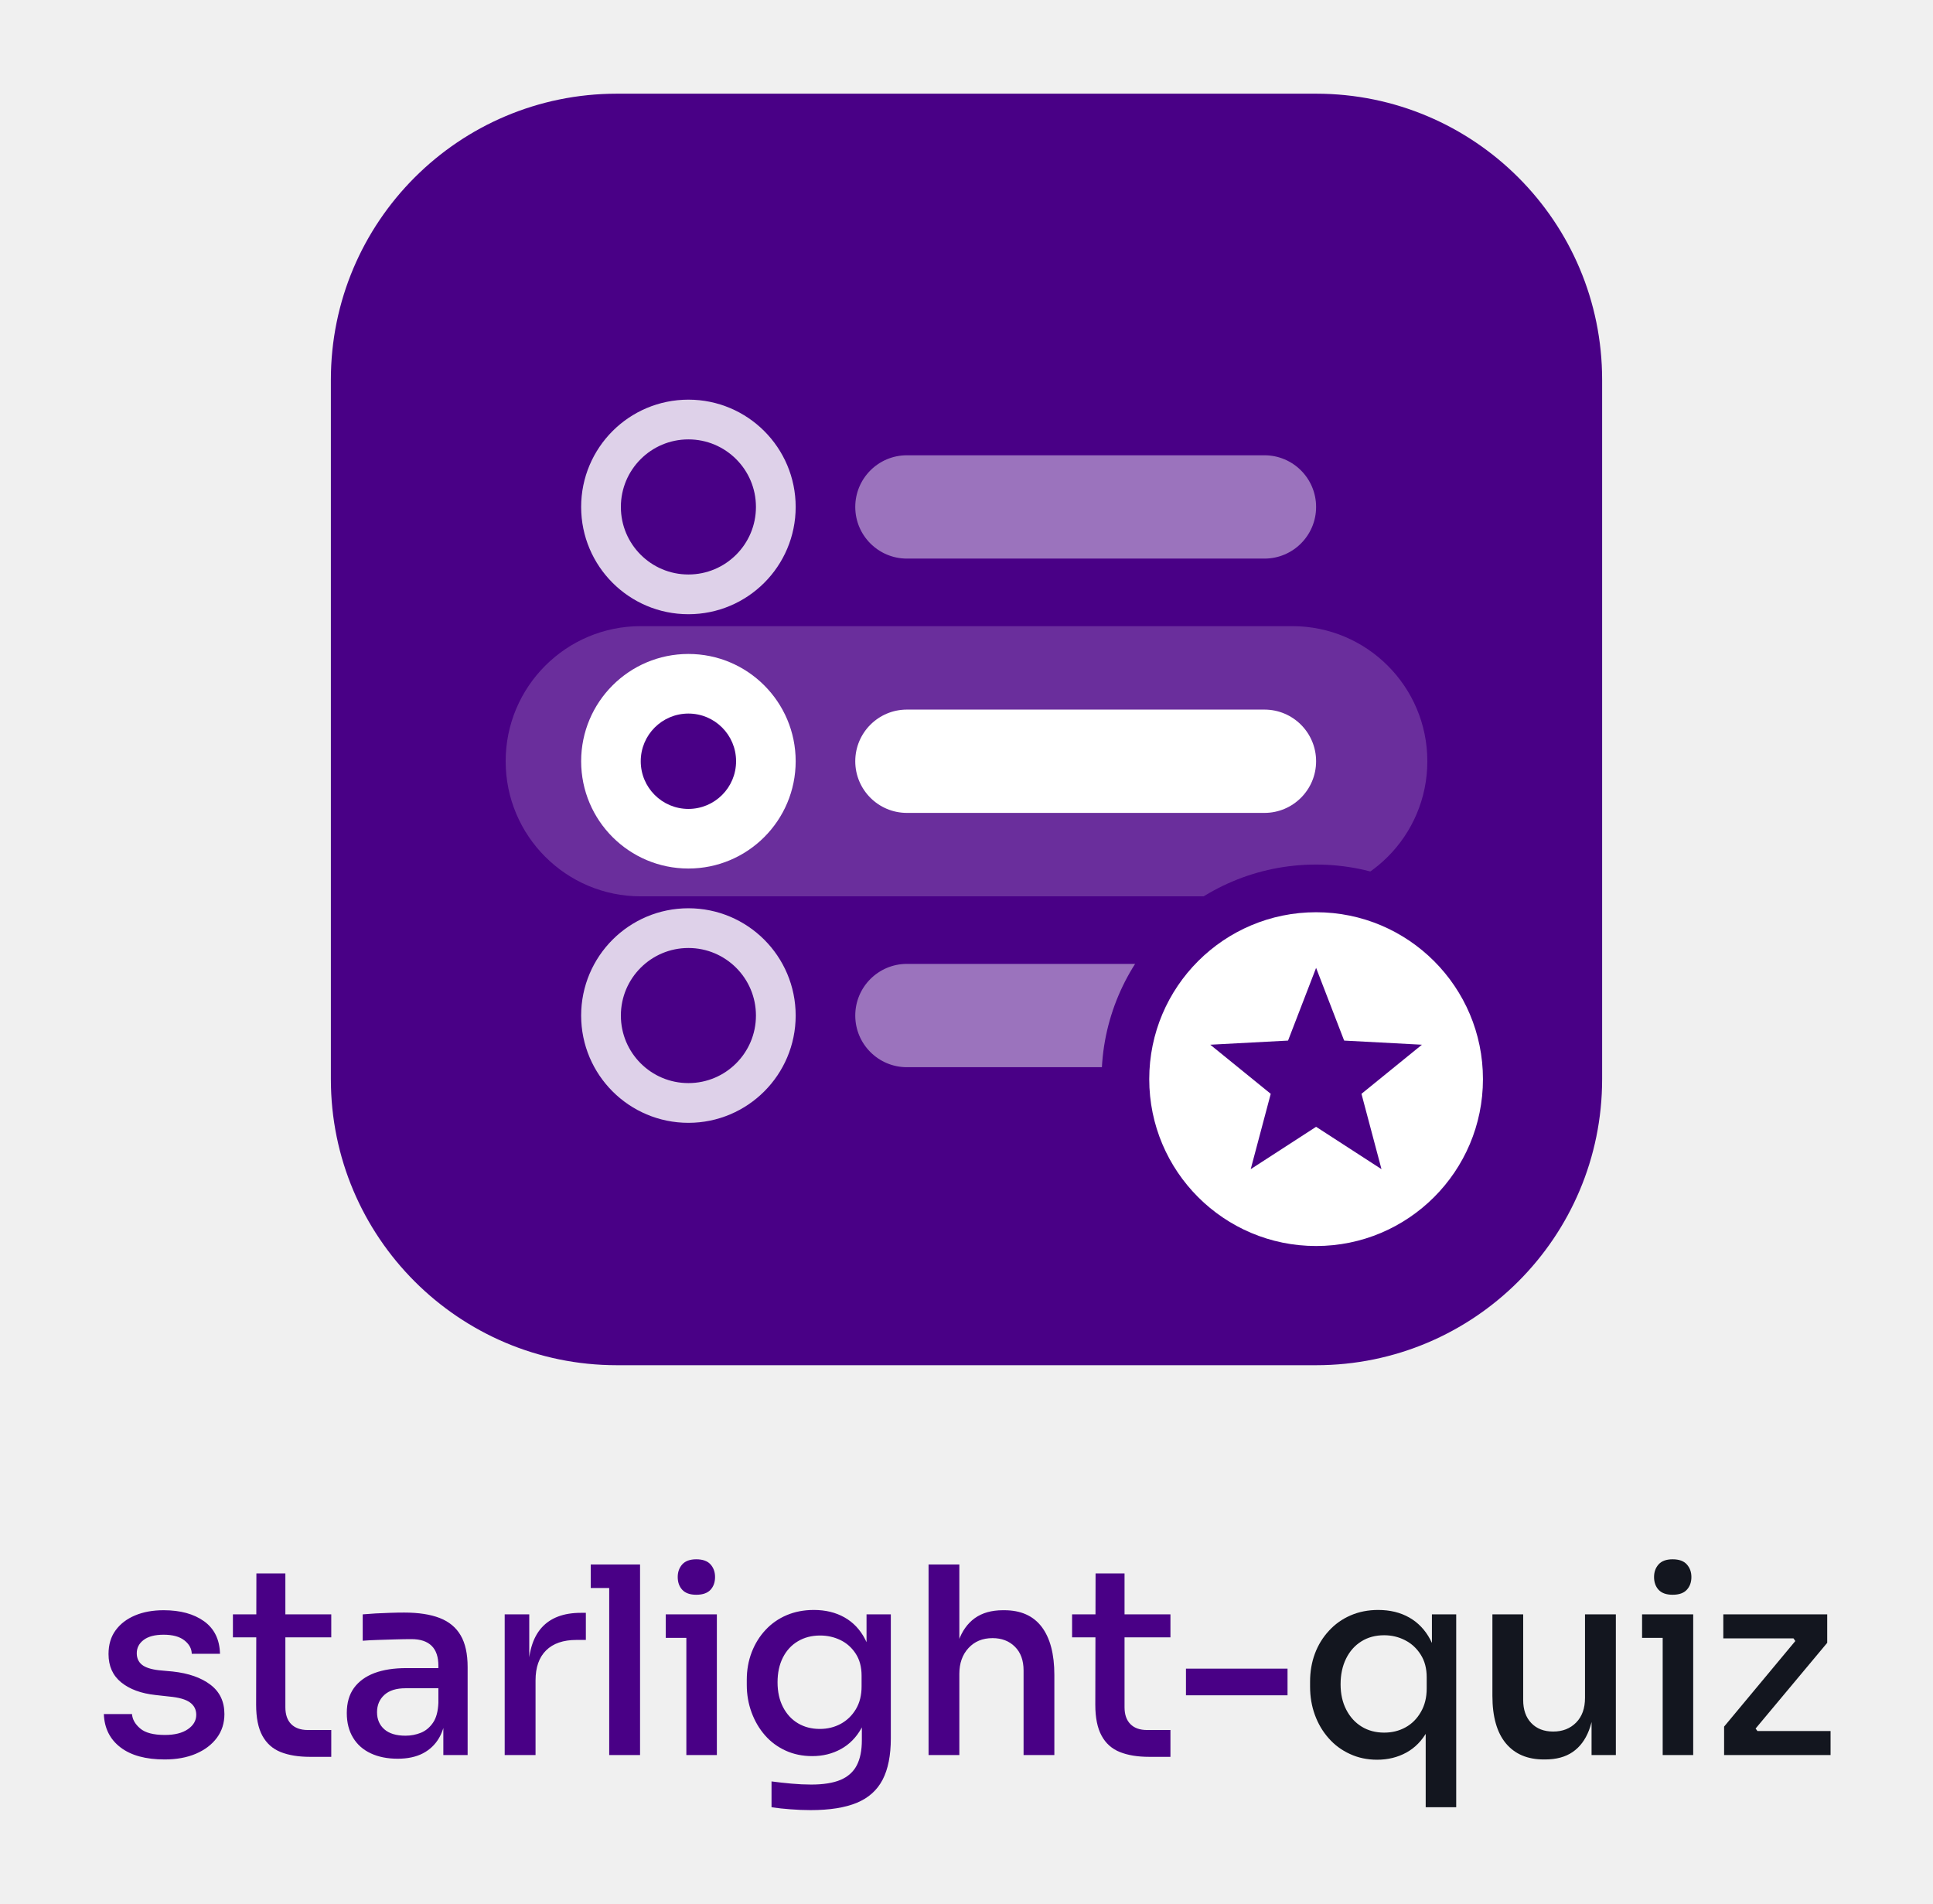
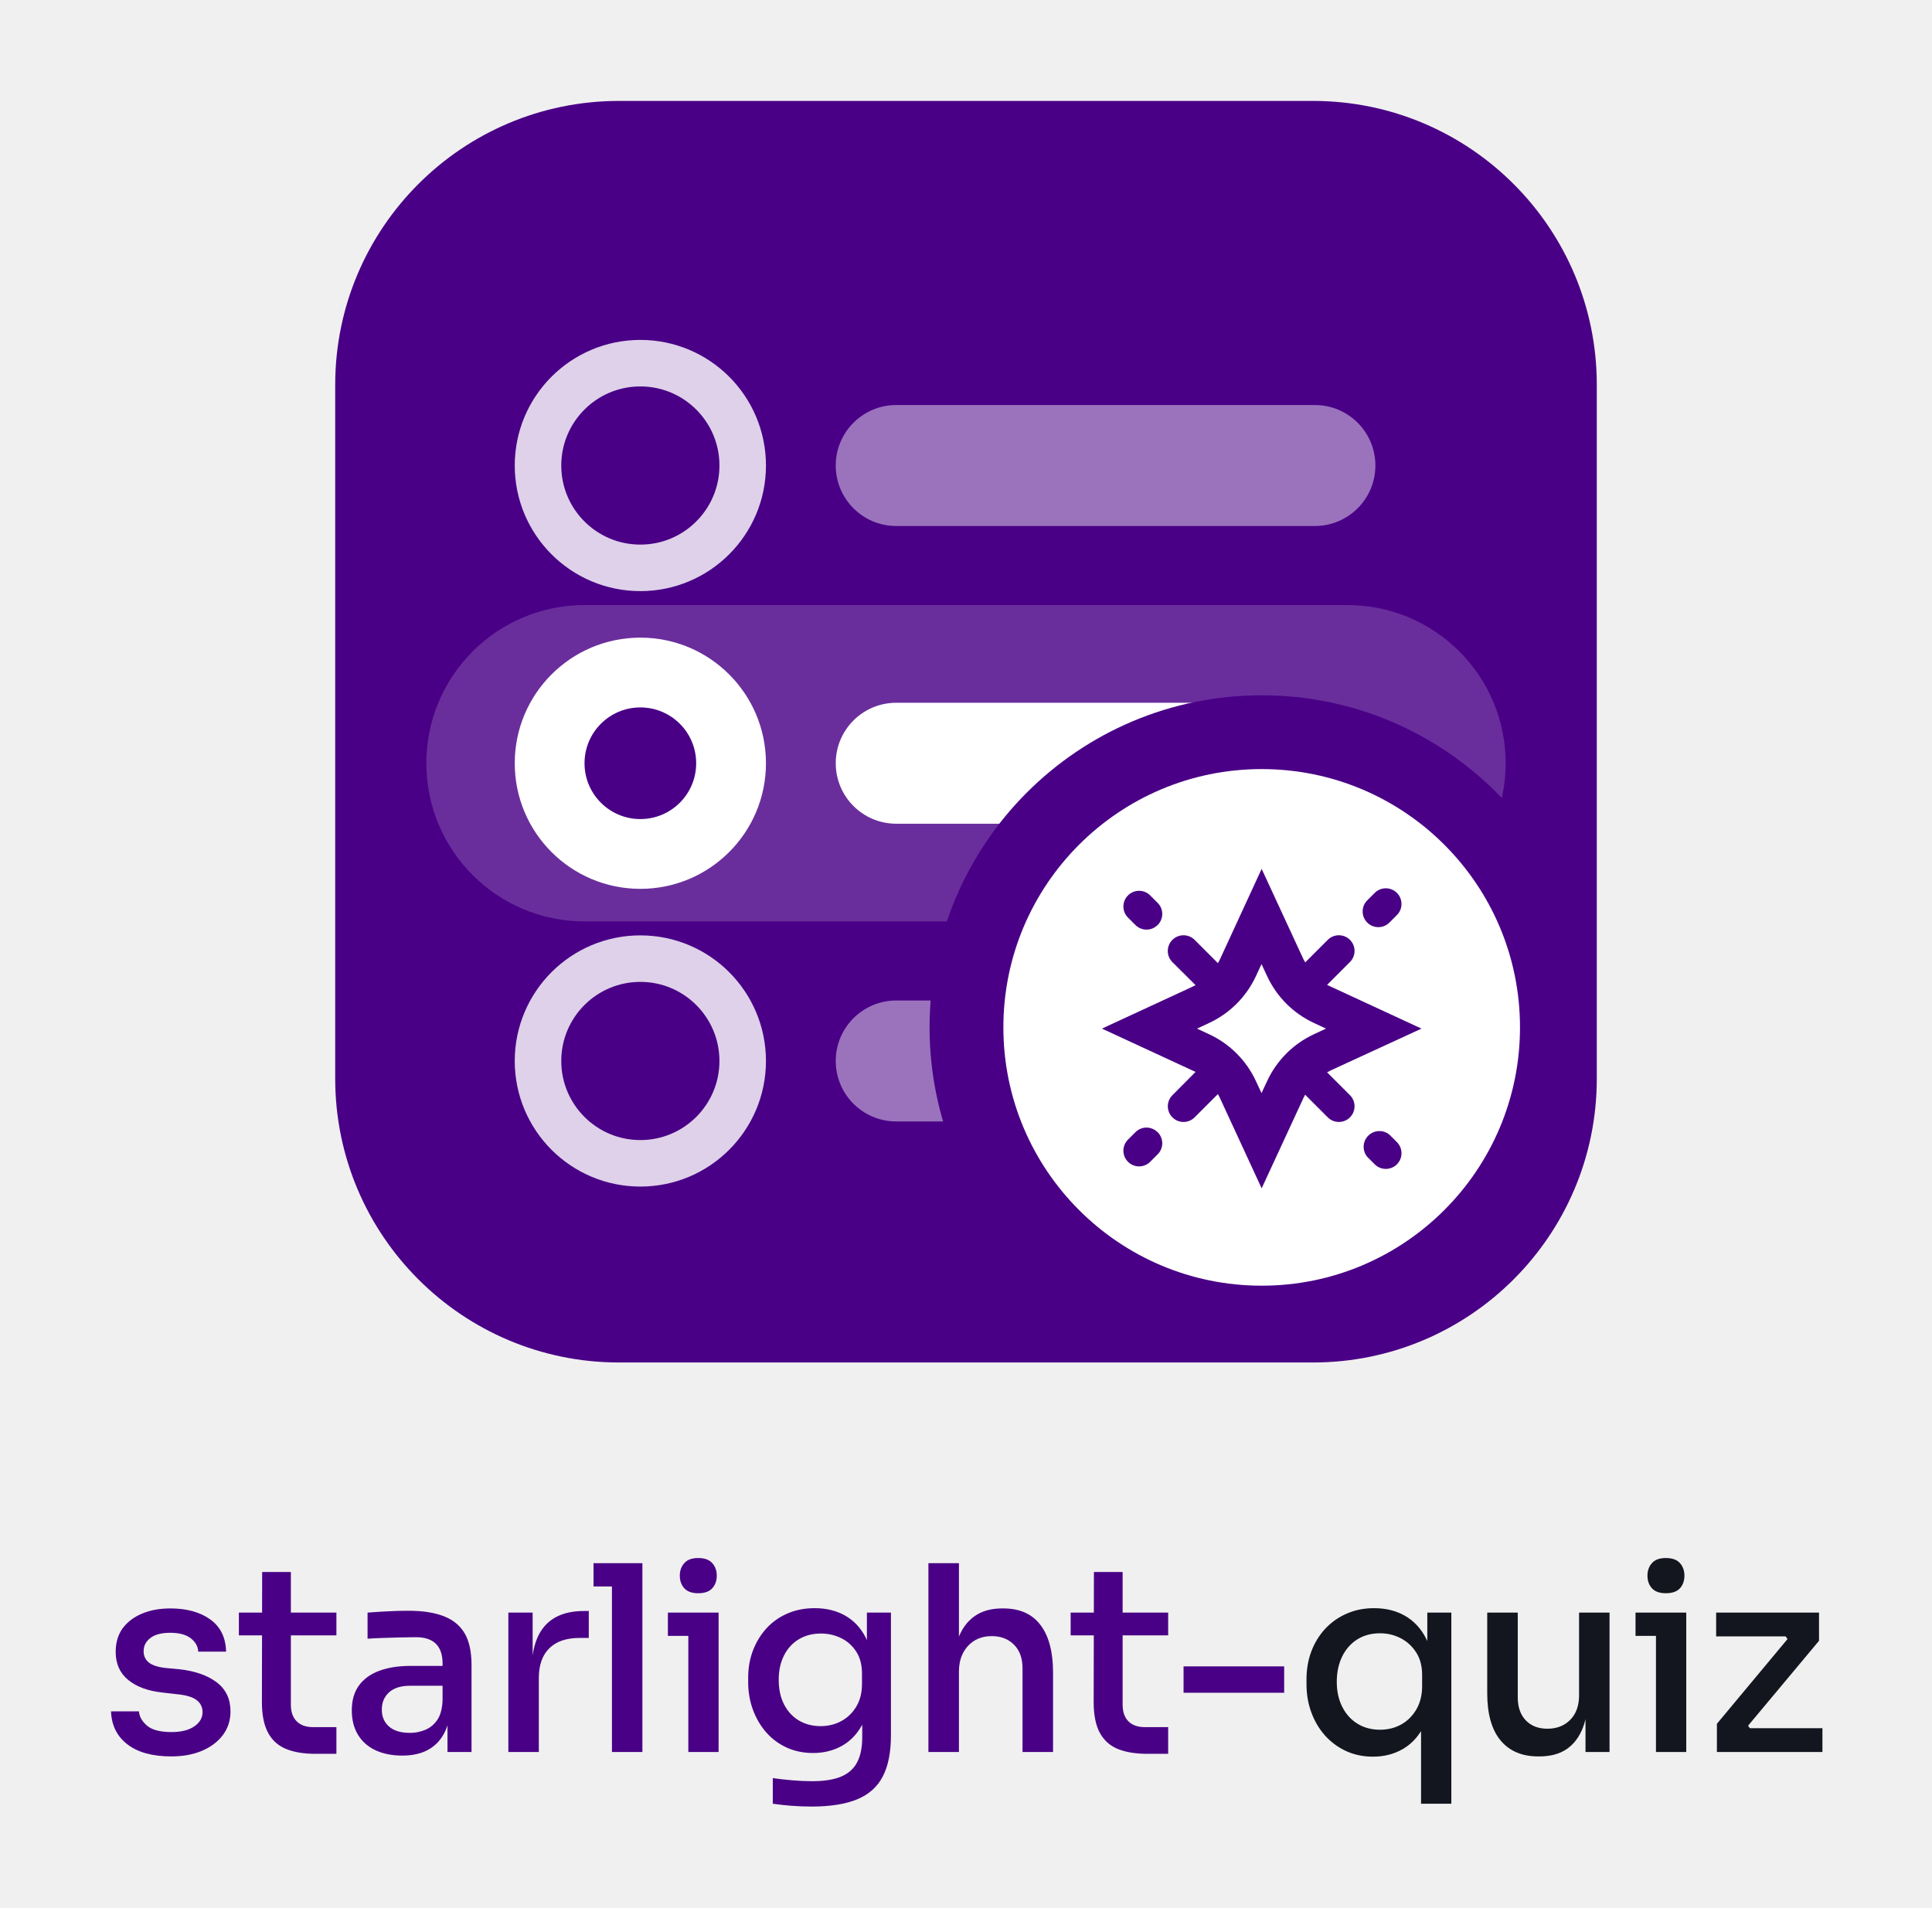
- <svg xmlns="http://www.w3.org/2000/svg" viewBox="-14 -14 288.9 284.48" width="288.9" height="284.48">
-   <svg x="35.45" y="0" width="190" height="190" viewBox="0 0 160 160" overflow="visible">
+ <svg xmlns="http://www.w3.org/2000/svg" viewBox="-16 -16 306.28 302.4" width="306.28" height="302.4">
+   <svg x="37.14" y="0" width="200" height="200" viewBox="0 0 160 160" overflow="visible">
    <rect width="160" height="160" rx="36" fill="#490086" />
-     <rect x="22" y="67" width="116" height="34" rx="17" fill="#fff" opacity="0.18" />
-     <circle cx="45" cy="52" r="11" fill="none" stroke="#fff" stroke-width="5" opacity="0.82" />
-     <rect x="66" y="45.5" width="58" height="13" rx="6.5" fill="#fff" opacity="0.45" />
-     <circle cx="45" cy="84" r="13.5" fill="#fff" />
-     <circle cx="45" cy="84" r="6" fill="#490086" />
-     <rect x="66" y="77.5" width="58" height="13" rx="6.5" fill="#fff" />
-     <circle cx="45" cy="116" r="11" fill="none" stroke="#fff" stroke-width="5" opacity="0.82" />
-     <rect x="66" y="109.5" width="58" height="13" rx="6.5" fill="#fff" opacity="0.45" />
-     <circle cx="124" cy="124" r="27" fill="#490086" />
-     <circle cx="124" cy="124" r="21" fill="#fff" />
-     <path d="M124 110 L127.53 119.15 L137.32 119.67 L129.71 125.85 L132.23 135.33 L124 130 L115.77 135.33 L118.29 125.85 L110.68 119.67 L120.47 119.15 Z" fill="#490086" />
+     <g transform="translate(-14.4,-15.12) scale(1.18)">
+       <rect x="22" y="67" width="116" height="34" rx="17" fill="#fff" opacity=".18" />
+       <circle cx="45" cy="52" r="11" fill="none" stroke="#fff" stroke-width="5" opacity=".82" />
+       <rect x="66" y="45.5" width="58" height="13" rx="6.5" fill="#fff" opacity=".45" />
+       <circle cx="45" cy="84" r="13.5" fill="#fff" />
+       <circle cx="45" cy="84" r="6" fill="#490086" />
+       <rect x="66" y="77.5" width="58" height="13" rx="6.5" fill="#fff" />
+       <circle cx="45" cy="116" r="11" fill="none" stroke="#fff" stroke-width="5" opacity=".82" />
+       <rect x="66" y="109.5" width="58" height="13" rx="6.5" fill="#fff" opacity=".45" />
+     </g>
+     <circle cx="117.5" cy="117.5" r="42.12" fill="#490086" />
+     <circle cx="117.5" cy="117.5" r="32.76" fill="#fff" />
+     <g transform="translate(97.24,95.82) scale(1.6796)" fill="#490086">
+       <path fill-rule="evenodd" clip-rule="evenodd" d="M15.22 7.77 12.06.94 8.91 7.77l-.15.29L7 6.3a1.18 1.18 0 1 0-1.68 1.68l1.75 1.74-.2.1-.04.02L0 13l6.83 3.16.24.11-1.75 1.76A1.18 1.18 0 1 0 7 19.7l1.76-1.76.15.3 3.15 6.82 3.16-6.83.12-.24 1.71 1.71a1.18 1.18 0 1 0 1.68-1.67L17 16.3l.29-.15L24.13 13 17.3 9.84 17 9.7l1.73-1.73a1.18 1.18 0 1 0-1.68-1.67L15.35 8a4.15 4.15 0 0 1-.12-.21l-.01-.03Zm-3.17.36-.42.9a7.27 7.27 0 0 1-3.55 3.55l-.9.42.9.42a7.27 7.27 0 0 1 3.55 3.55l.42.9.42-.9a7.27 7.27 0 0 1 3.55-3.55l.9-.42-.9-.42a7.27 7.27 0 0 1-3.55-3.55l-.42-.9Z" />
+       <path d="M22.27 4.43a1.18 1.18 0 1 0-1.67-1.68l-.57.57a1.18 1.18 0 0 0 1.68 1.67l.56-.56ZM4.2 5.18c-.46.46-1.2.46-1.67 0l-.56-.56a1.18 1.18 0 0 1 1.67-1.68l.57.57c.46.46.46 1.2 0 1.67Zm0 15.64a1.18 1.18 0 0 0-1.67 0l-.56.56a1.18 1.18 0 0 0 1.67 1.68l.57-.57c.46-.46.46-1.2 0-1.67Zm18.07.75a1.18 1.18 0 0 1-1.67 1.68l-.57-.57a1.19 1.19 0 0 1 1.68-1.67l.56.56Z" />
+     </g>
  </svg>
-   <g transform="translate(0,248.25)">
-     <path d="M10.61 0.66Q6.36 0.66 4 -1.15Q1.64 -2.96 1.52 -6.12L5.73 -6.12Q5.81 -4.95 6.94 -3.98Q8.07 -3 10.65 -3Q12.83 -3 14.08 -3.86Q15.33 -4.72 15.33 -6.01Q15.33 -7.18 14.39 -7.86Q13.46 -8.54 11.31 -8.74L9.24 -8.97Q6.01 -9.32 4.11 -10.86Q2.22 -12.4 2.22 -15.09Q2.22 -17.2 3.28 -18.64Q4.33 -20.08 6.18 -20.86Q8.03 -21.64 10.45 -21.64Q14.2 -21.64 16.5 -19.99Q18.8 -18.33 18.88 -15.13L14.66 -15.13Q14.63 -16.3 13.55 -17.14Q12.48 -17.98 10.45 -17.98Q8.5 -17.98 7.47 -17.2Q6.44 -16.42 6.44 -15.21Q6.44 -14.12 7.22 -13.49Q8 -12.87 9.75 -12.67L11.82 -12.48Q15.37 -12.09 17.45 -10.51Q19.54 -8.93 19.54 -6.12Q19.54 -4.09 18.41 -2.57Q17.28 -1.05 15.27 -0.19Q13.26 0.66 10.61 0.66Z M32.35 0.27Q29.74 0.27 27.94 -0.45Q26.15 -1.17 25.21 -2.89Q24.28 -4.6 24.28 -7.53L24.32 -27.14L28.65 -27.14L28.65 -7.14Q28.65 -5.5 29.52 -4.62Q30.4 -3.74 32 -3.74L35.51 -3.74L35.51 0.27ZM20.81 -17.59L20.81 -21.02L35.51 -21.02L35.51 -17.59Z M52.26 0L52.26 -6.28L51.52 -6.28L51.52 -13.34Q51.52 -15.33 50.51 -16.32Q49.49 -17.32 47.5 -17.32Q46.41 -17.32 45.08 -17.28Q43.76 -17.24 42.47 -17.2Q41.18 -17.16 40.21 -17.08L40.21 -21.02Q41.11 -21.1 42.14 -21.16Q43.17 -21.22 44.28 -21.25Q45.4 -21.29 46.41 -21.29Q49.61 -21.29 51.71 -20.48Q53.82 -19.66 54.85 -17.88Q55.89 -16.11 55.89 -13.14L55.89 0ZM45.44 0.55Q43.13 0.55 41.42 -0.25Q39.7 -1.05 38.77 -2.59Q37.83 -4.13 37.83 -6.28Q37.83 -8.54 38.9 -10.02Q39.98 -11.5 41.96 -12.25Q43.95 -12.99 46.72 -12.99L51.99 -12.99L51.99 -9.98L46.61 -9.98Q44.54 -9.98 43.45 -8.99Q42.35 -7.99 42.35 -6.4Q42.35 -4.8 43.45 -3.84Q44.54 -2.89 46.61 -2.89Q47.81 -2.89 48.91 -3.33Q50 -3.78 50.72 -4.84Q51.44 -5.89 51.52 -7.8L52.69 -6.28Q52.49 -4.06 51.62 -2.55Q50.74 -1.05 49.2 -0.25Q47.66 0.55 45.44 0.55Z M61.43 0L61.43 -21.02L65.1 -21.02L65.1 -12.21L64.94 -12.21Q64.94 -16.77 66.93 -19.01Q68.92 -21.25 72.82 -21.25L73.56 -21.25L73.56 -17.2L72.16 -17.2Q69.2 -17.2 67.62 -15.64Q66.04 -14.08 66.04 -11.15L66.04 0Z M77.05 0L77.05 -28.47L81.66 -28.47L81.66 0ZM74.29 -24.96L74.29 -28.47L81.66 -28.47L81.66 -24.96Z M88.58 0L88.58 -21.02L93.14 -21.02L93.14 0ZM85.5 -17.51L85.5 -21.02L93.14 -21.02L93.14 -17.51ZM90.06 -23.95Q88.66 -23.95 87.97 -24.69Q87.29 -25.43 87.29 -26.6Q87.29 -27.73 87.97 -28.49Q88.66 -29.25 90.06 -29.25Q91.5 -29.25 92.19 -28.49Q92.87 -27.73 92.87 -26.6Q92.87 -25.43 92.19 -24.69Q91.5 -23.95 90.06 -23.95Z M107.16 8.23Q105.68 8.23 104.16 8.11Q102.64 8 101.31 7.8L101.31 3.94Q102.72 4.13 104.28 4.27Q105.84 4.41 107.24 4.41Q109.97 4.41 111.63 3.71Q113.29 3 114.05 1.54Q114.81 0.08 114.81 -2.22L114.81 -6.32L116.02 -9.13Q115.9 -6.08 114.75 -4.02Q113.6 -1.95 111.69 -0.9Q109.78 0.16 107.4 0.16Q105.21 0.16 103.42 -0.66Q101.62 -1.48 100.34 -2.94Q99.05 -4.41 98.33 -6.36Q97.61 -8.31 97.61 -10.49L97.61 -11.23Q97.61 -13.45 98.35 -15.37Q99.09 -17.28 100.42 -18.7Q101.74 -20.12 103.57 -20.9Q105.41 -21.68 107.63 -21.68Q110.24 -21.68 112.21 -20.57Q114.18 -19.46 115.29 -17.32Q116.41 -15.17 116.52 -12.09L115.51 -11.97L115.51 -21.02L119.14 -21.02L119.14 -2.5Q119.14 1.33 117.91 3.69Q116.68 6.05 114.05 7.14Q111.41 8.23 107.16 8.23ZM108.53 -3.9Q110.24 -3.9 111.65 -4.66Q113.05 -5.42 113.91 -6.84Q114.77 -8.27 114.77 -10.26L114.77 -11.86Q114.77 -13.81 113.89 -15.15Q113.01 -16.5 111.61 -17.18Q110.2 -17.86 108.57 -17.86Q106.69 -17.86 105.25 -17Q103.81 -16.15 103.01 -14.57Q102.21 -12.99 102.21 -10.88Q102.21 -8.74 103.03 -7.16Q103.85 -5.58 105.27 -4.74Q106.69 -3.9 108.53 -3.9Z M124.78 0L124.78 -28.47L129.38 -28.47L129.38 -11.66L128.45 -11.66Q128.45 -14.78 129.25 -17.02Q130.05 -19.27 131.7 -20.46Q133.36 -21.64 135.9 -21.64L136.09 -21.64Q139.8 -21.64 141.69 -19.15Q143.58 -16.65 143.58 -11.97L143.58 0L138.98 0L138.98 -12.64Q138.98 -14.9 137.69 -16.18Q136.4 -17.47 134.34 -17.47Q132.11 -17.47 130.75 -15.99Q129.38 -14.51 129.38 -12.13L129.38 0Z M157.77 0.27Q155.16 0.27 153.37 -0.45Q151.57 -1.17 150.64 -2.89Q149.7 -4.6 149.7 -7.53L149.74 -27.14L154.07 -27.14L154.07 -7.14Q154.07 -5.5 154.95 -4.62Q155.82 -3.74 157.42 -3.74L160.93 -3.74L160.93 0.27ZM146.23 -17.59L146.23 -21.02L160.93 -21.02L160.93 -17.59Z M163.25 -8.93L163.25 -12.91L178.43 -12.91L178.43 -8.93Z " fill="#490086" />
-     <path d="M199.08 7.8L199.08 -6.24L200.6 -8.97Q200.52 -5.73 199.33 -3.59Q198.14 -1.44 196.19 -0.37Q194.24 0.7 191.82 0.7Q189.6 0.7 187.75 -0.16Q185.89 -1.01 184.57 -2.52Q183.24 -4.02 182.52 -5.99Q181.8 -7.96 181.8 -10.22L181.8 -10.96Q181.8 -13.22 182.52 -15.15Q183.24 -17.08 184.61 -18.56Q185.97 -20.05 187.84 -20.86Q189.72 -21.68 191.98 -21.68Q194.63 -21.68 196.62 -20.55Q198.61 -19.42 199.76 -17.26Q200.91 -15.09 200.99 -12.01L200.01 -12.01L200.01 -21.02L203.64 -21.02L203.64 7.8ZM192.87 -3.35Q194.63 -3.35 196.05 -4.13Q197.48 -4.91 198.35 -6.42Q199.23 -7.92 199.23 -9.94L199.23 -11.62Q199.23 -13.61 198.33 -15.01Q197.44 -16.42 195.99 -17.16Q194.55 -17.9 192.87 -17.9Q190.92 -17.9 189.46 -16.98Q188 -16.07 187.18 -14.41Q186.36 -12.75 186.36 -10.57Q186.36 -8.42 187.2 -6.79Q188.04 -5.15 189.5 -4.25Q190.96 -3.35 192.87 -3.35Z M216.73 0.66Q213.07 0.66 211.06 -1.75Q209.05 -4.17 209.05 -8.85L209.05 -21.02L213.65 -21.02L213.65 -8.23Q213.65 -6.04 214.86 -4.78Q216.07 -3.51 218.14 -3.51Q220.24 -3.51 221.57 -4.86Q222.89 -6.2 222.89 -8.54L222.89 -21.02L227.5 -21.02L227.5 0L223.87 0L223.87 -8.97L224.3 -8.97Q224.3 -5.81 223.48 -3.69Q222.66 -1.56 221.04 -0.45Q219.42 0.66 216.93 0.66Z M234.5 0L234.5 -21.02L239.06 -21.02L239.06 0ZM231.42 -17.51L231.42 -21.02L239.06 -21.02L239.06 -17.51ZM235.98 -23.95Q234.58 -23.95 233.89 -24.69Q233.21 -25.43 233.21 -26.6Q233.21 -27.73 233.89 -28.49Q234.58 -29.25 235.98 -29.25Q237.42 -29.25 238.1 -28.49Q238.79 -27.73 238.79 -26.6Q238.79 -25.43 238.1 -24.69Q237.42 -23.95 235.98 -23.95Z M243.68 0L243.68 -4.25L254.56 -17.32L254.56 -16.69L253.86 -17.71L254.45 -17.43L243.56 -17.43L243.56 -21.02L259.09 -21.02L259.09 -16.77L248.17 -3.7L248.17 -4.25L248.95 -3.2L248.36 -3.59L259.59 -3.59L259.59 0Z " fill="#13161f" />
+   <g transform="translate(0,261.75)">
+     <path d="M11.15 0.7Q6.68 0.7 4.2 -1.21Q1.72 -3.12 1.6 -6.44L6.03 -6.44Q6.11 -5.21 7.3 -4.18Q8.49 -3.16 11.19 -3.16Q13.49 -3.16 14.8 -4.06Q16.11 -4.96 16.11 -6.31Q16.11 -7.54 15.13 -8.26Q14.15 -8.98 11.89 -9.18L9.72 -9.43Q6.31 -9.8 4.33 -11.42Q2.34 -13.04 2.34 -15.87Q2.34 -18.08 3.44 -19.6Q4.55 -21.11 6.5 -21.93Q8.45 -22.76 10.99 -22.76Q14.92 -22.76 17.34 -21.01Q19.76 -19.27 19.84 -15.91L15.42 -15.91Q15.38 -17.14 14.25 -18.02Q13.12 -18.9 10.99 -18.9Q8.94 -18.9 7.85 -18.08Q6.77 -17.26 6.77 -15.99Q6.77 -14.84 7.59 -14.19Q8.41 -13.53 10.25 -13.32L12.42 -13.12Q16.15 -12.71 18.35 -11.05Q20.54 -9.39 20.54 -6.44Q20.54 -4.31 19.35 -2.71Q18.16 -1.11 16.05 -0.2Q13.94 0.7 11.15 0.7Z M34.01 0.29Q31.26 0.29 29.38 -0.47Q27.49 -1.23 26.51 -3.03Q25.52 -4.84 25.52 -7.91L25.56 -28.54L30.11 -28.54L30.11 -7.5Q30.11 -5.78 31.04 -4.86Q31.96 -3.94 33.64 -3.94L37.33 -3.94L37.33 0.29ZM21.87 -18.49L21.87 -22.1L37.33 -22.1L37.33 -18.49Z M54.94 0L54.94 -6.6L54.16 -6.6L54.16 -14.02Q54.16 -16.11 53.1 -17.16Q52.03 -18.2 49.94 -18.2Q48.79 -18.2 47.4 -18.16Q46 -18.12 44.65 -18.08Q43.3 -18.04 42.27 -17.96L42.27 -22.1Q43.21 -22.18 44.3 -22.24Q45.39 -22.3 46.56 -22.35Q47.72 -22.39 48.79 -22.39Q52.15 -22.39 54.37 -21.52Q56.58 -20.66 57.67 -18.8Q58.75 -16.93 58.75 -13.82L58.75 0ZM47.77 0.57Q45.35 0.57 43.54 -0.27Q41.74 -1.11 40.75 -2.73Q39.77 -4.35 39.77 -6.6Q39.77 -8.98 40.9 -10.54Q42.03 -12.09 44.12 -12.87Q46.21 -13.65 49.12 -13.65L54.65 -13.65L54.65 -10.5L49 -10.5Q46.82 -10.5 45.67 -9.45Q44.53 -8.41 44.53 -6.72Q44.53 -5.04 45.67 -4.04Q46.82 -3.03 49 -3.03Q50.27 -3.03 51.41 -3.51Q52.56 -3.98 53.32 -5.08Q54.08 -6.19 54.16 -8.2L55.39 -6.6Q55.19 -4.26 54.26 -2.69Q53.34 -1.11 51.72 -0.27Q50.1 0.57 47.77 0.57Z M64.59 0L64.59 -22.1L68.44 -22.1L68.44 -12.83L68.28 -12.83Q68.28 -17.63 70.37 -19.99Q72.46 -22.35 76.56 -22.35L77.34 -22.35L77.34 -18.08L75.86 -18.08Q72.74 -18.08 71.08 -16.44Q69.42 -14.8 69.42 -11.73L69.42 0Z M81.01 0L81.01 -29.93L85.84 -29.93L85.84 0ZM78.09 -26.24L78.09 -29.93L85.84 -29.93L85.84 -26.24Z M93.12 0L93.12 -22.1L97.92 -22.1L97.92 0ZM89.88 -18.41L89.88 -22.1L97.92 -22.1L97.92 -18.41ZM94.68 -25.17Q93.2 -25.17 92.49 -25.95Q91.77 -26.73 91.77 -27.96Q91.77 -29.15 92.49 -29.95Q93.2 -30.75 94.68 -30.75Q96.2 -30.75 96.91 -29.95Q97.63 -29.15 97.63 -27.96Q97.63 -26.73 96.91 -25.95Q96.2 -25.17 94.68 -25.17Z M112.66 8.65Q111.1 8.65 109.5 8.53Q107.9 8.41 106.51 8.2L106.51 4.14Q107.98 4.35 109.62 4.49Q111.26 4.63 112.74 4.63Q115.61 4.63 117.35 3.9Q119.09 3.16 119.89 1.62Q120.69 0.08 120.69 -2.34L120.69 -6.64L121.96 -9.59Q121.84 -6.4 120.63 -4.22Q119.42 -2.05 117.41 -0.94Q115.4 0.16 112.9 0.16Q110.61 0.16 108.72 -0.7Q106.84 -1.56 105.48 -3.1Q104.13 -4.63 103.37 -6.68Q102.61 -8.73 102.61 -11.03L102.61 -11.81Q102.61 -14.15 103.39 -16.15Q104.17 -18.16 105.56 -19.66Q106.96 -21.16 108.89 -21.98Q110.81 -22.8 113.15 -22.8Q115.9 -22.8 117.97 -21.63Q120.04 -20.46 121.21 -18.2Q122.37 -15.95 122.5 -12.71L121.43 -12.59L121.43 -22.1L125.24 -22.1L125.24 -2.62Q125.24 1.39 123.95 3.87Q122.66 6.36 119.89 7.5Q117.13 8.65 112.66 8.65ZM114.09 -4.1Q115.9 -4.1 117.37 -4.9Q118.85 -5.7 119.75 -7.2Q120.65 -8.69 120.65 -10.78L120.65 -12.46Q120.65 -14.51 119.73 -15.93Q118.81 -17.34 117.33 -18.06Q115.86 -18.78 114.13 -18.78Q112.17 -18.78 110.65 -17.88Q109.13 -16.97 108.29 -15.31Q107.45 -13.65 107.45 -11.44Q107.45 -9.18 108.31 -7.52Q109.17 -5.86 110.67 -4.98Q112.17 -4.1 114.09 -4.1Z M131.18 0L131.18 -29.93L136.02 -29.93L136.02 -12.26L135.03 -12.26Q135.03 -15.54 135.87 -17.9Q136.71 -20.25 138.46 -21.5Q140.2 -22.76 142.86 -22.76L143.07 -22.76Q146.96 -22.76 148.95 -20.13Q150.94 -17.51 150.94 -12.59L150.94 0L146.1 0L146.1 -13.28Q146.1 -15.66 144.75 -17.01Q143.4 -18.37 141.22 -18.37Q138.89 -18.37 137.45 -16.81Q136.02 -15.25 136.02 -12.75L136.02 0Z M165.87 0.29Q163.12 0.29 161.23 -0.47Q159.35 -1.23 158.36 -3.03Q157.38 -4.84 157.38 -7.91L157.42 -28.54L161.97 -28.54L161.97 -7.5Q161.97 -5.78 162.89 -4.86Q163.82 -3.94 165.5 -3.94L169.19 -3.94L169.19 0.29ZM153.73 -18.49L153.73 -22.1L169.19 -22.1L169.19 -18.49Z M171.63 -9.39L171.63 -13.57L187.58 -13.57L187.58 -9.39Z " fill="#490086" />
+     <path d="M209.28 8.2L209.28 -6.56L210.88 -9.43Q210.8 -6.03 209.55 -3.77Q208.3 -1.52 206.25 -0.39Q204.2 0.74 201.66 0.74Q199.32 0.74 197.37 -0.16Q195.43 -1.07 194.03 -2.64Q192.64 -4.22 191.88 -6.29Q191.12 -8.36 191.12 -10.74L191.12 -11.52Q191.12 -13.9 191.88 -15.93Q192.64 -17.96 194.07 -19.52Q195.51 -21.07 197.48 -21.93Q199.44 -22.8 201.82 -22.8Q204.61 -22.8 206.7 -21.61Q208.79 -20.42 210 -18.14Q211.21 -15.87 211.29 -12.63L210.27 -12.63L210.27 -22.1L214.08 -22.1L214.08 8.2ZM202.77 -3.53Q204.61 -3.53 206.11 -4.35Q207.6 -5.17 208.53 -6.74Q209.45 -8.32 209.45 -10.45L209.45 -12.22Q209.45 -14.31 208.51 -15.78Q207.56 -17.26 206.05 -18.04Q204.53 -18.82 202.77 -18.82Q200.72 -18.82 199.18 -17.86Q197.64 -16.89 196.78 -15.15Q195.92 -13.41 195.92 -11.11Q195.92 -8.86 196.8 -7.13Q197.68 -5.41 199.22 -4.47Q200.76 -3.53 202.77 -3.53Z M227.85 0.7Q223.99 0.7 221.88 -1.84Q219.77 -4.39 219.77 -9.31L219.77 -22.1L224.61 -22.1L224.61 -8.65Q224.61 -6.35 225.88 -5.02Q227.15 -3.69 229.32 -3.69Q231.54 -3.69 232.93 -5.1Q234.33 -6.52 234.33 -8.98L234.33 -22.1L239.16 -22.1L239.16 0L235.35 0L235.35 -9.43L235.8 -9.43Q235.8 -6.11 234.94 -3.87Q234.08 -1.64 232.38 -0.47Q230.68 0.7 228.05 0.7Z M246.52 0L246.52 -22.1L251.32 -22.1L251.32 0ZM243.28 -18.41L243.28 -22.1L251.32 -22.1L251.32 -18.41ZM248.08 -25.17Q246.6 -25.17 245.89 -25.95Q245.17 -26.73 245.17 -27.96Q245.17 -29.15 245.89 -29.95Q246.6 -30.75 248.08 -30.75Q249.6 -30.75 250.32 -29.95Q251.03 -29.15 251.03 -27.96Q251.03 -26.73 250.32 -25.95Q249.6 -25.17 248.08 -25.17Z M256.18 0L256.18 -4.47L267.62 -18.2L267.62 -17.55L266.88 -18.61L267.49 -18.33L256.06 -18.33L256.06 -22.1L272.37 -22.1L272.37 -17.63L260.89 -3.89L260.89 -4.47L261.71 -3.36L261.1 -3.77L272.91 -3.77L272.91 0Z " fill="#13161f" />
  </g>
</svg>
